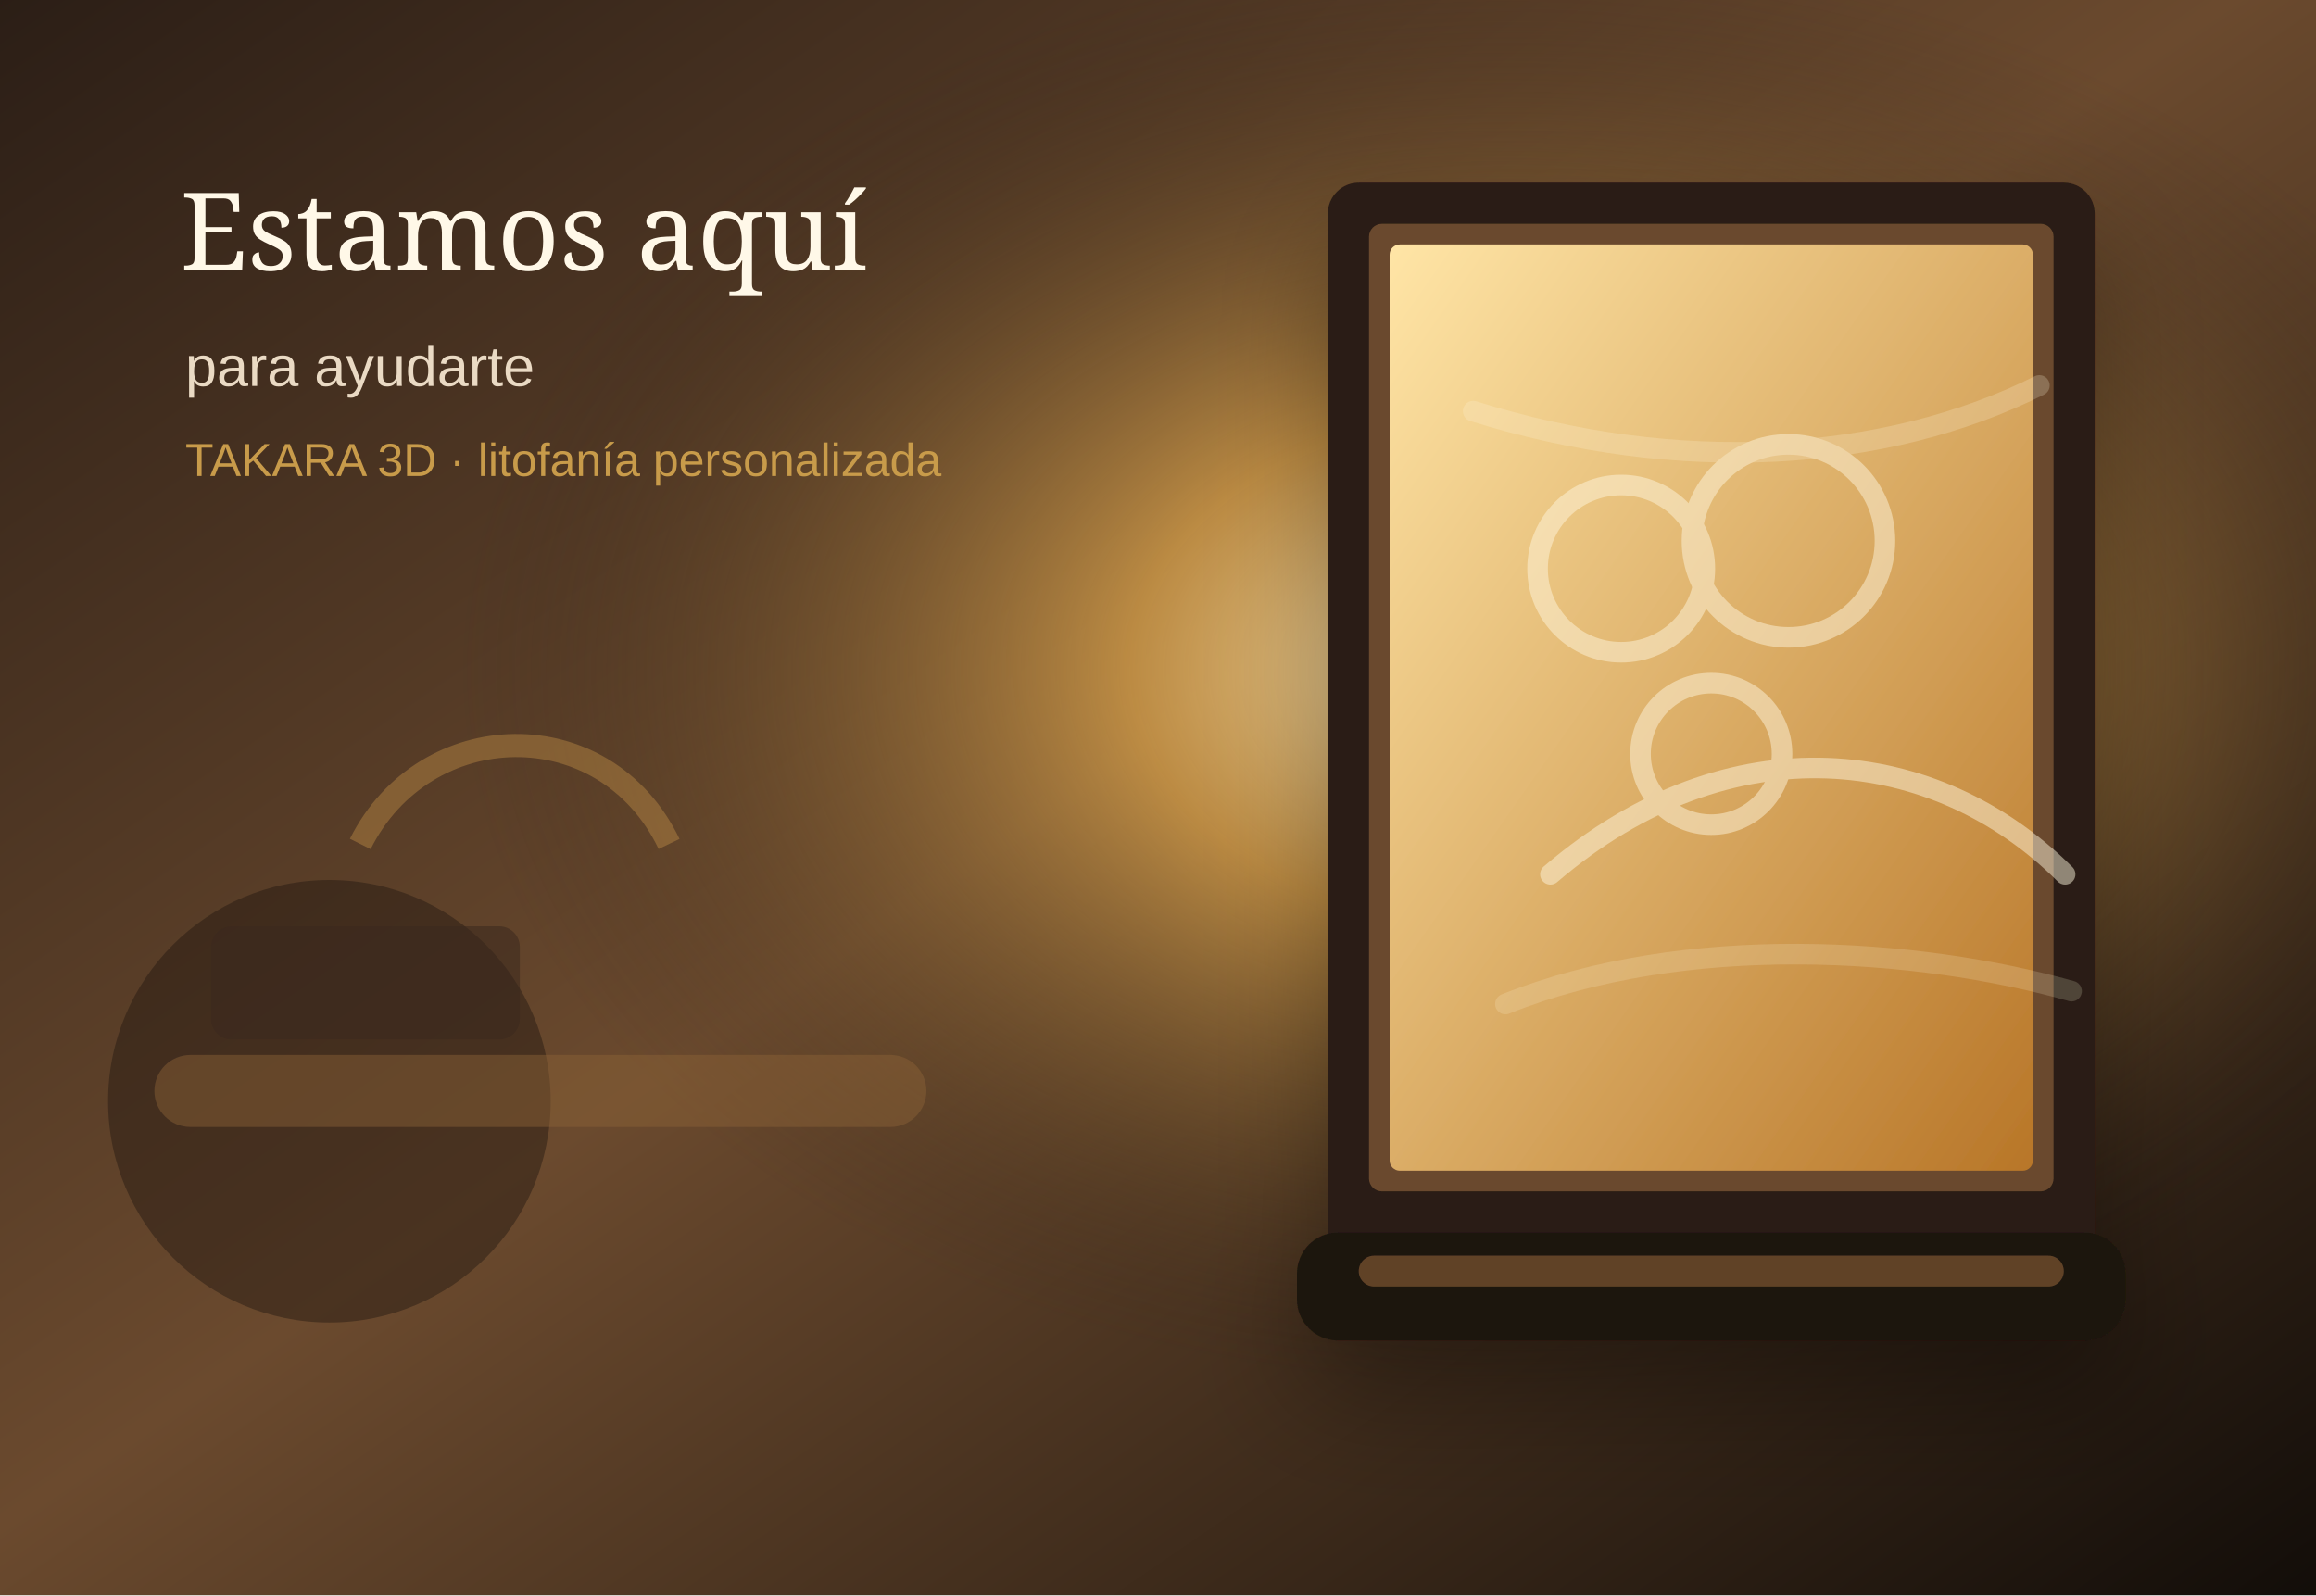
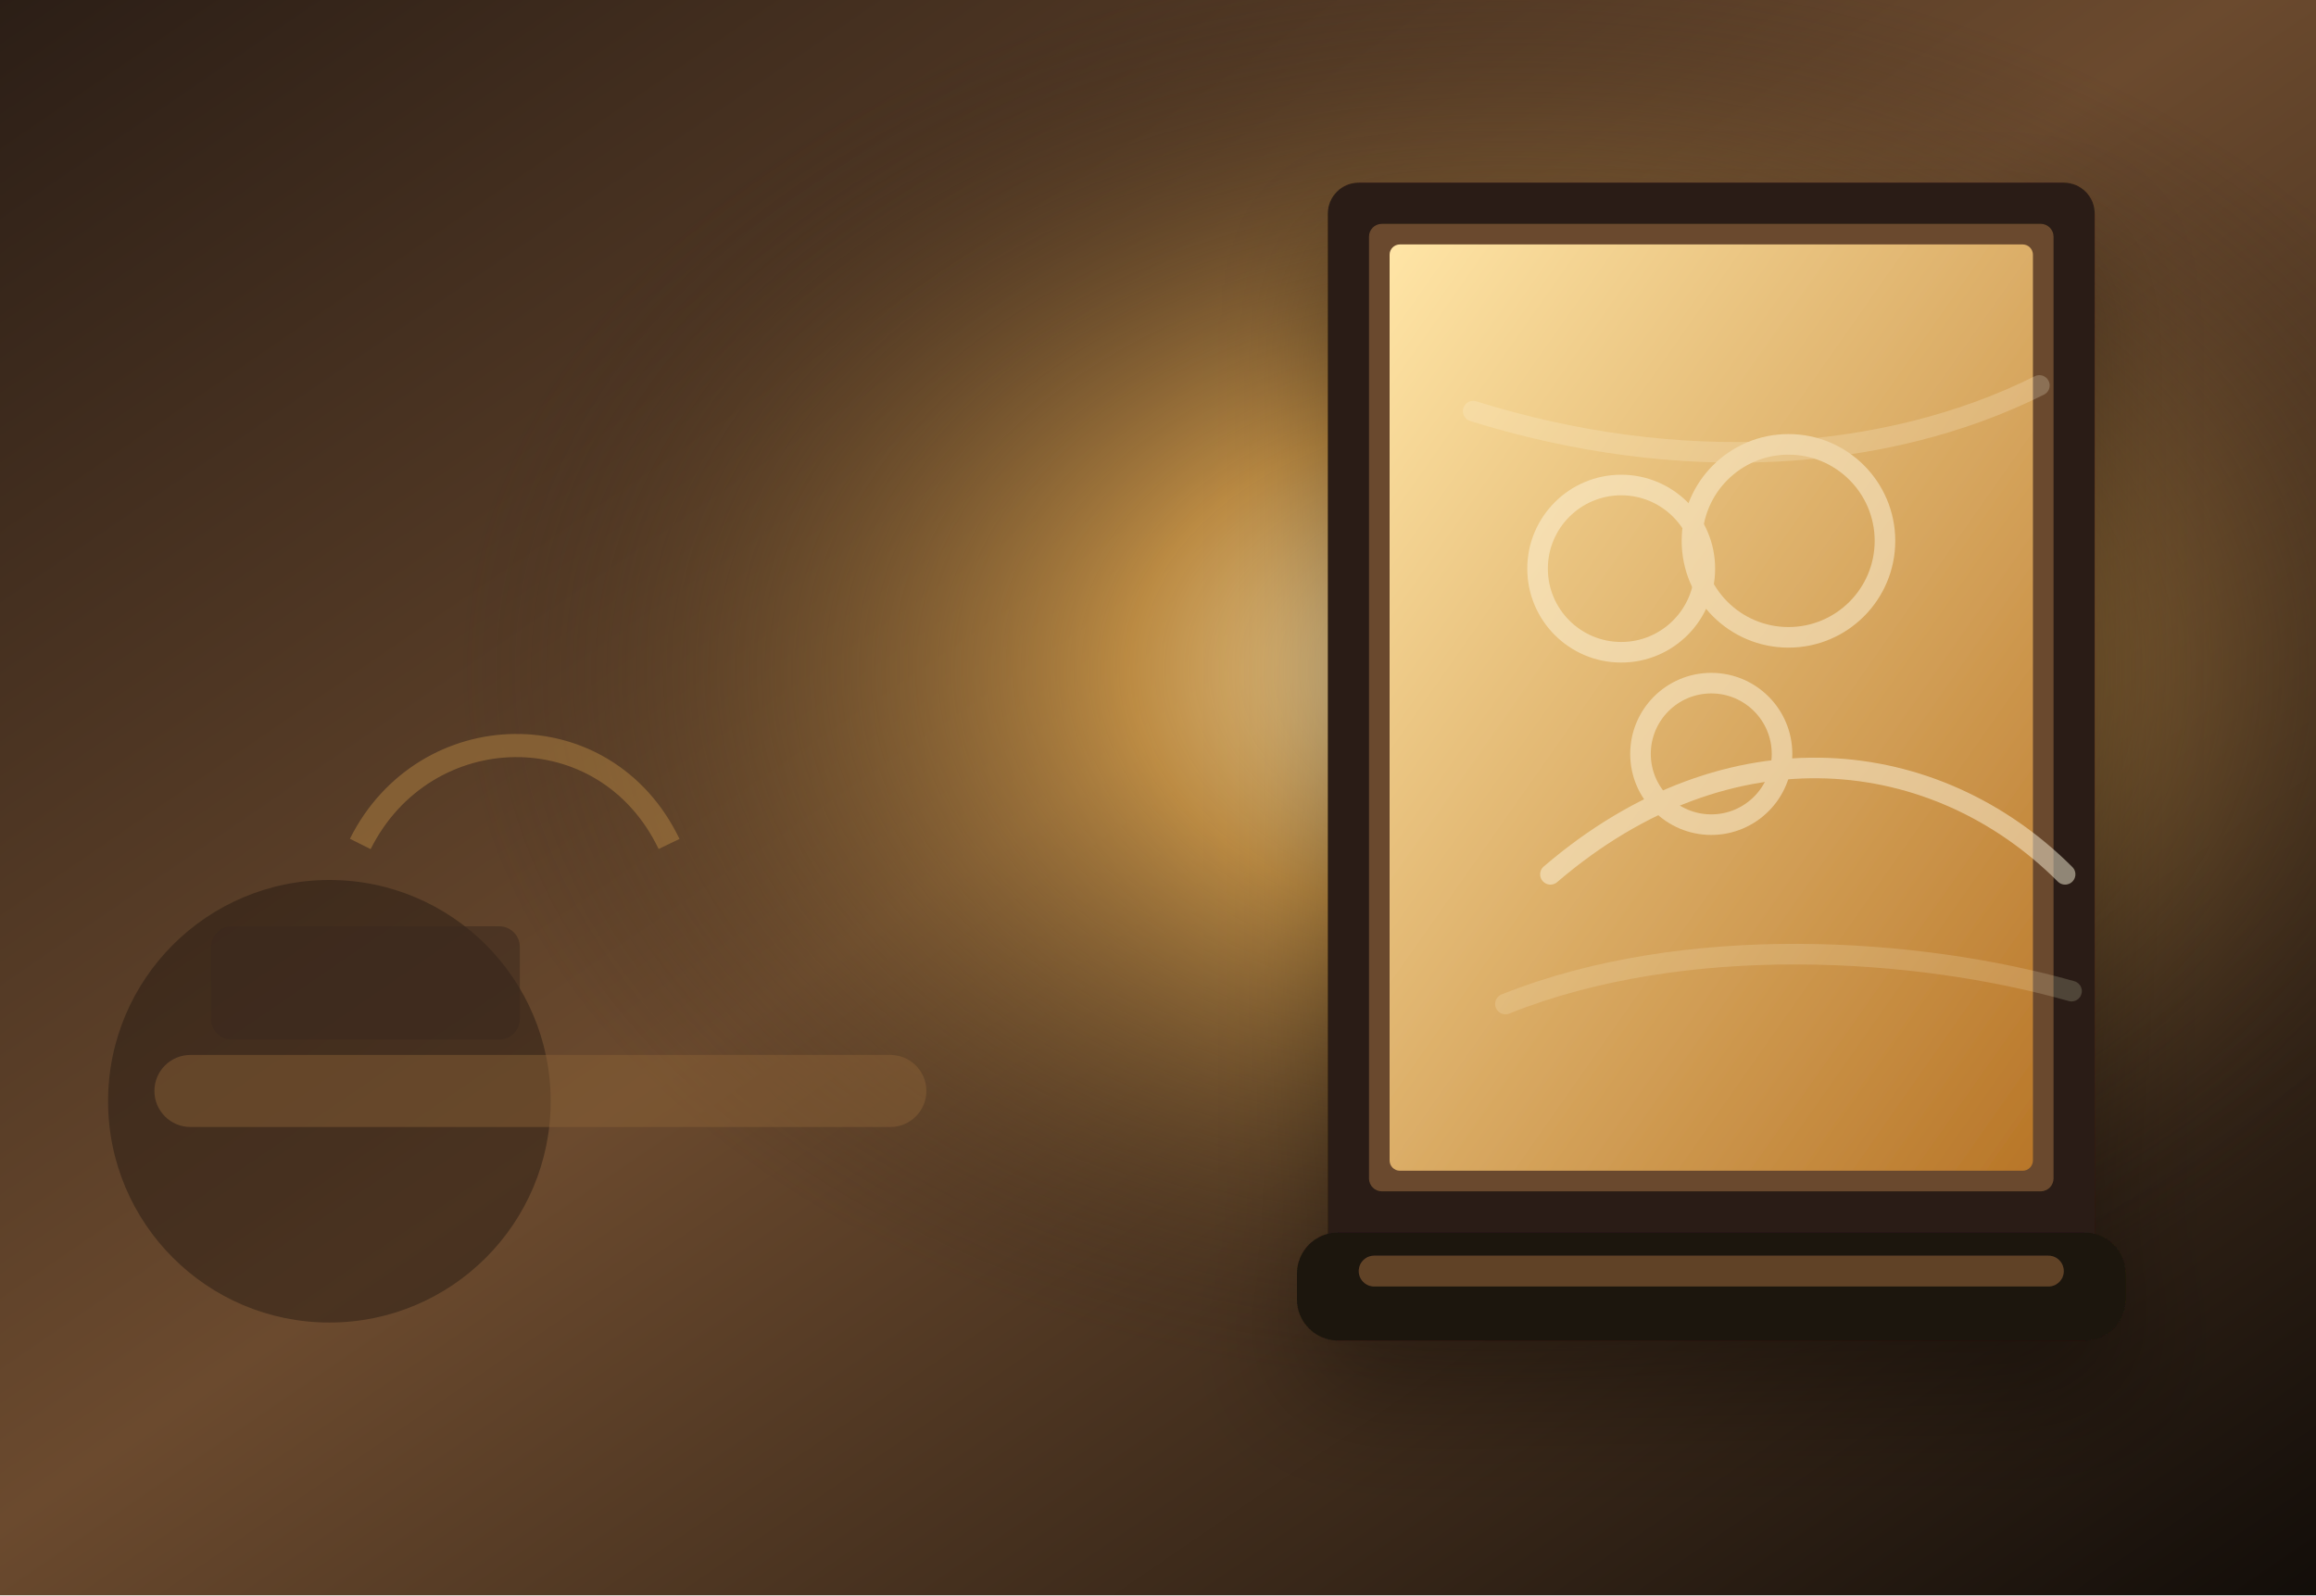
- <svg xmlns="http://www.w3.org/2000/svg" viewBox="0 0 900 620" role="img" aria-label="Estamos aquí">
+ <svg xmlns="http://www.w3.org/2000/svg" viewBox="0 0 900 620" role="img" aria-label="Contacto Takara 3D con litofanía iluminada">
  <defs>
    <linearGradient id="bg" x1="0" y1="0" x2="1" y2="1">
      <stop offset="0" stop-color="#2b1e16" />
      <stop offset="0.48" stop-color="#6b4a2e" />
      <stop offset="1" stop-color="#120d09" />
    </linearGradient>
    <radialGradient id="glow" cx="65%" cy="42%" r="45%">
      <stop offset="0" stop-color="#fff1c5" stop-opacity="1" />
      <stop offset="0.36" stop-color="#e0a84d" stop-opacity=".70" />
      <stop offset="1" stop-color="#2b1e16" stop-opacity="0" />
    </radialGradient>
    <linearGradient id="plate" x1="0" y1="0" x2="1" y2="1">
      <stop offset="0" stop-color="#ffe5a6" />
      <stop offset="1" stop-color="#b87628" />
    </linearGradient>
    <filter id="shadow" x="-20%" y="-20%" width="140%" height="150%">
      <feDropShadow dx="0" dy="22" stdDeviation="22" flood-color="#000" flood-opacity=".35" />
    </filter>
  </defs>
  <rect width="900" height="620" fill="url(#bg)" />
  <rect width="900" height="620" fill="url(#glow)" />
  <circle cx="128" cy="428" r="86" fill="#211710" opacity=".45" />
  <rect x="60" y="410" width="300" height="28" rx="14" fill="#8b6237" opacity=".46" />
  <rect x="82" y="360" width="120" height="44" rx="8" fill="#3a281d" opacity=".55" />
  <path d="M140 328c25-50 95-52 120 0" fill="none" stroke="#bb8a44" stroke-width="9" opacity=".45" />
  <g filter="url(#shadow)">
    <rect x="516" y="71" width="298" height="430" rx="12" fill="#2b1e16" />
    <rect x="532" y="87" width="266" height="376" rx="5" fill="#6b4a2e" />
    <rect x="540" y="95" width="250" height="360" rx="4" fill="url(#plate)" />
    <g opacity=".48" stroke="#fff7df" stroke-width="8" stroke-linecap="round" fill="none">
      <circle cx="630.0" cy="221.0" r="32.5" />
      <circle cx="695.0" cy="210.2" r="37.5" />
      <circle cx="665.0" cy="293.0" r="27.5" />
      <path d="M602.5 339.8c70-60 150-50 200 0" />
      <path d="M572.5 159.8c80 25 160 20 220-10" opacity=".45" />
      <path d="M585.0 390.2c70-28 160-22 220-5" opacity=".36" />
    </g>
    <rect x="504" y="479" width="322" height="42" rx="16" fill="#1d140f" />
    <rect x="528" y="488" width="274" height="12" rx="6" fill="#8c6236" opacity=".6" />
  </g>
-   <text x="70" y="105" font-family="Georgia, serif" font-size="42" fill="#fff8e8">Estamos aquí</text>
-   <text x="72" y="150" font-family="Arial, sans-serif" font-size="22" fill="#eadac4">para ayudarte</text>
-   <text x="72" y="185" font-family="Arial, sans-serif" font-size="18" fill="#c89b4a">TAKARA 3D · litofanía personalizada</text>
</svg>
